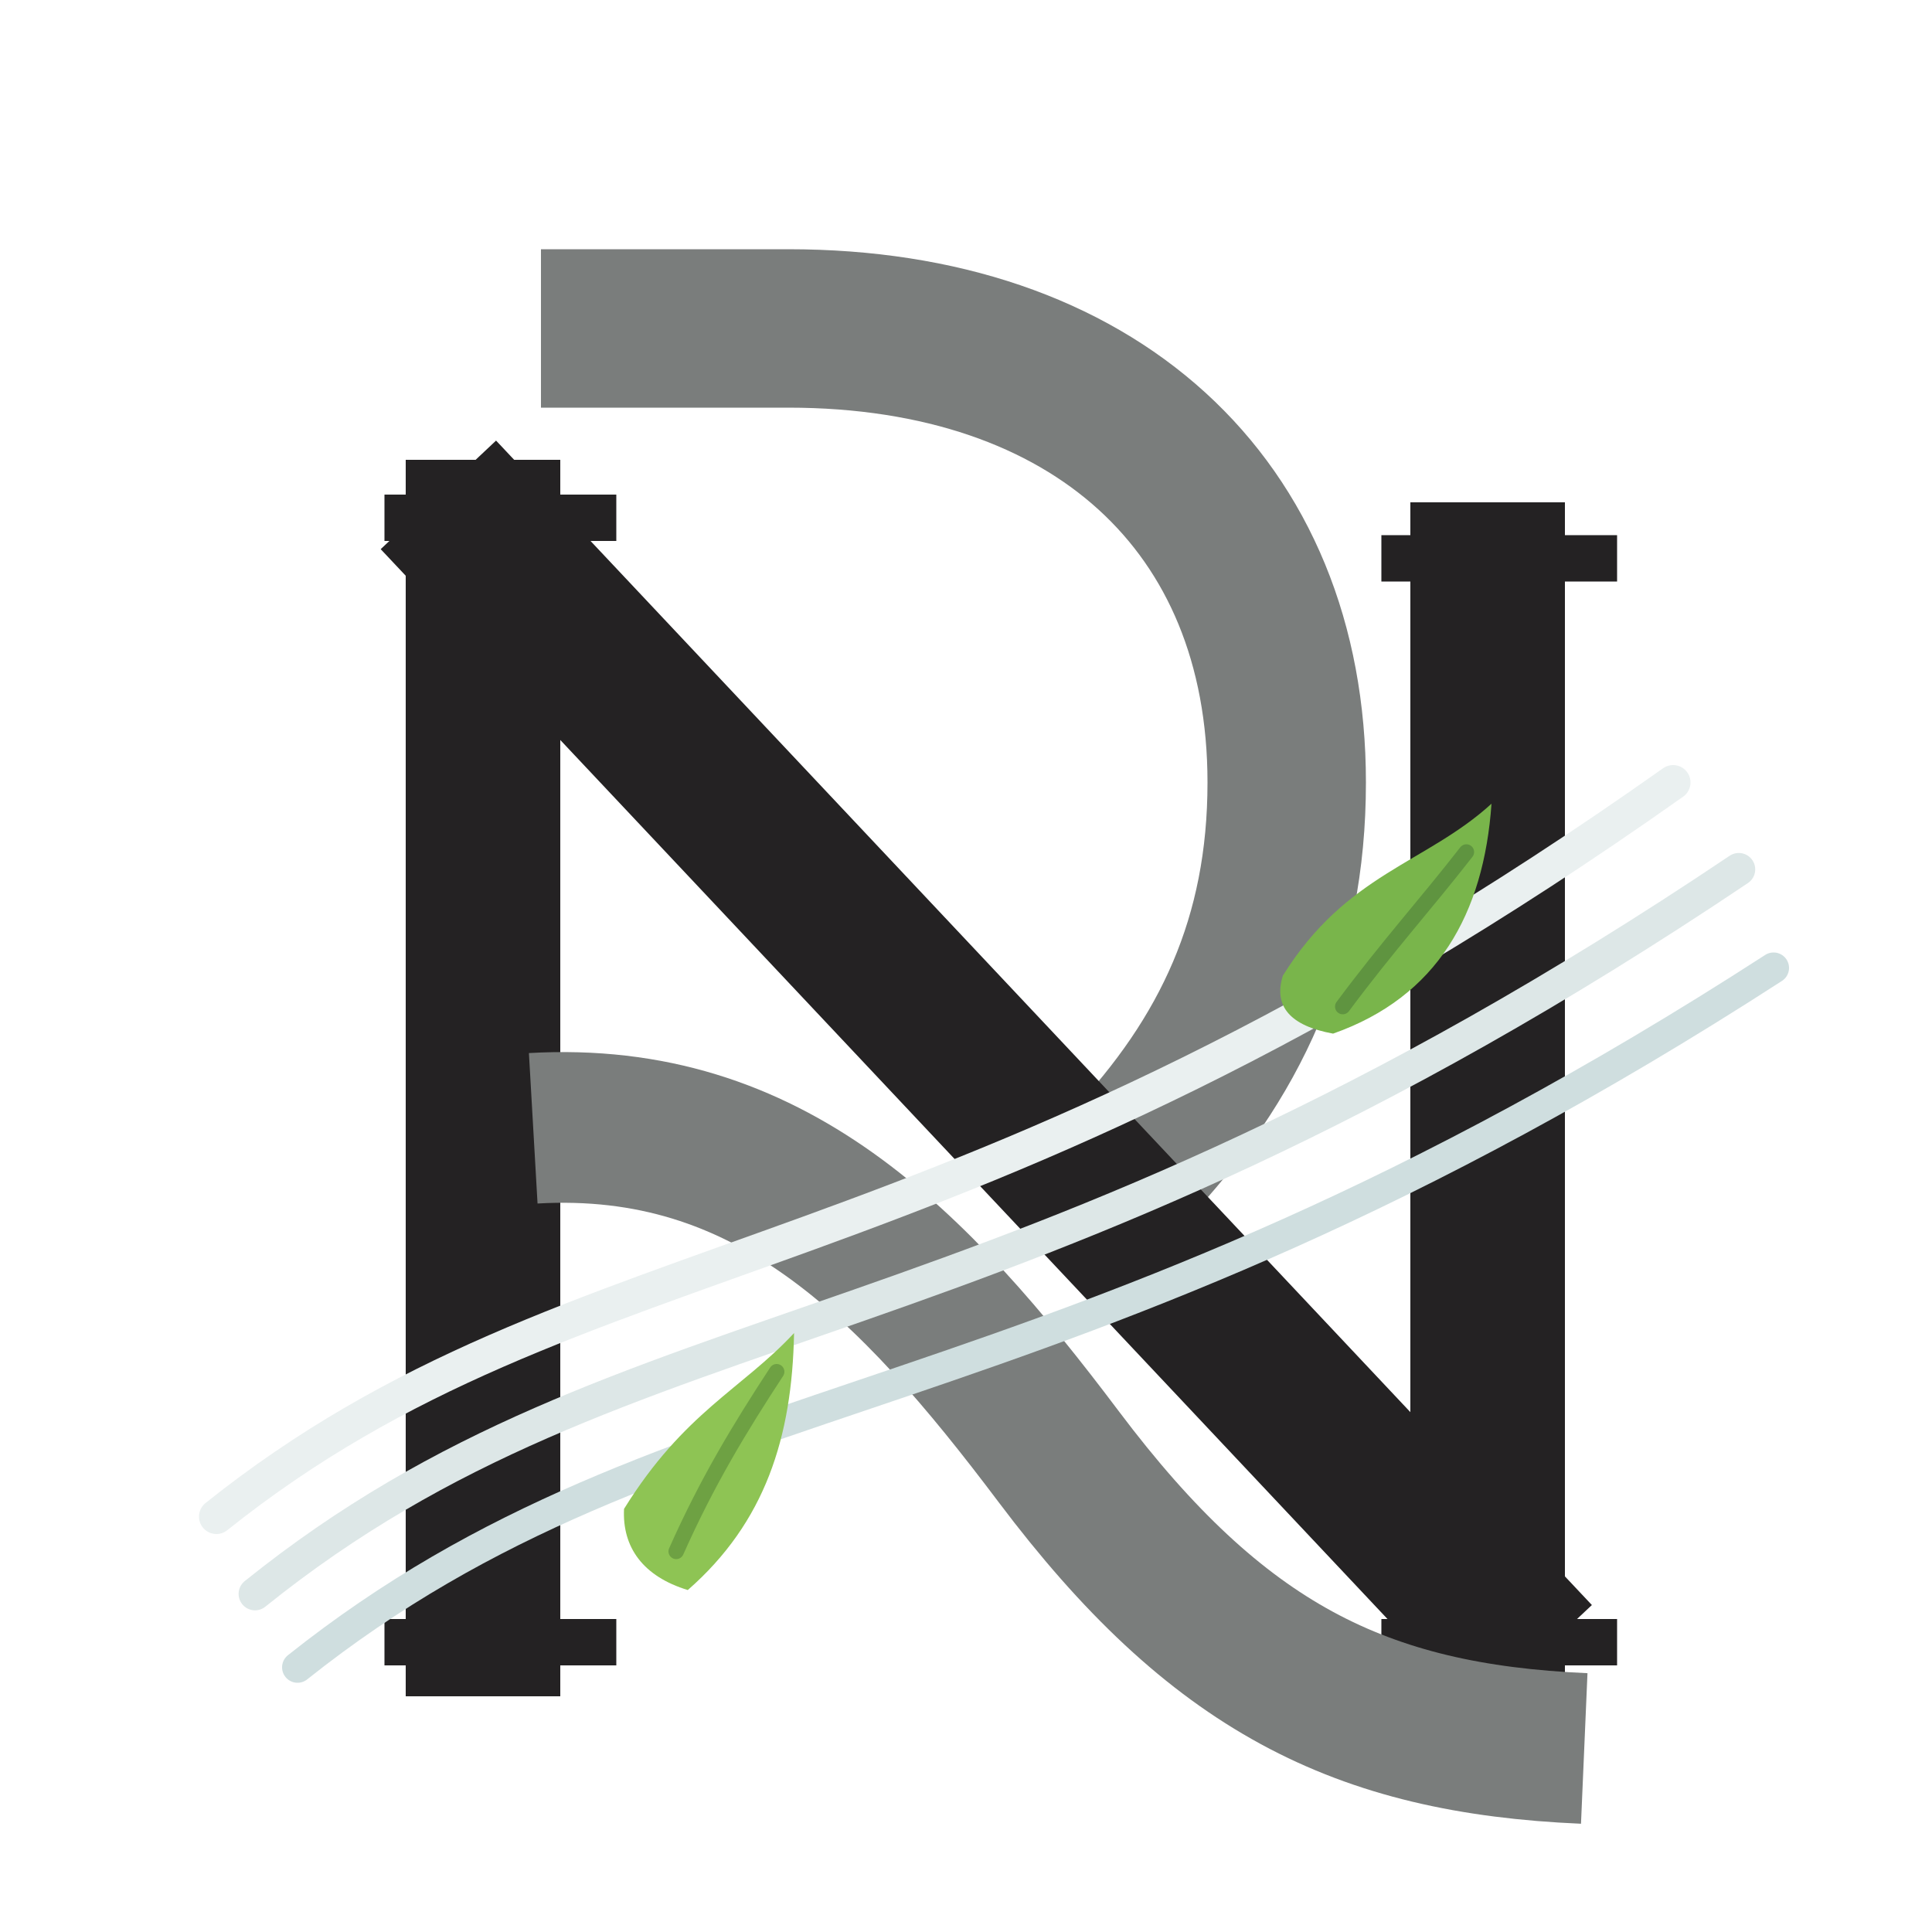
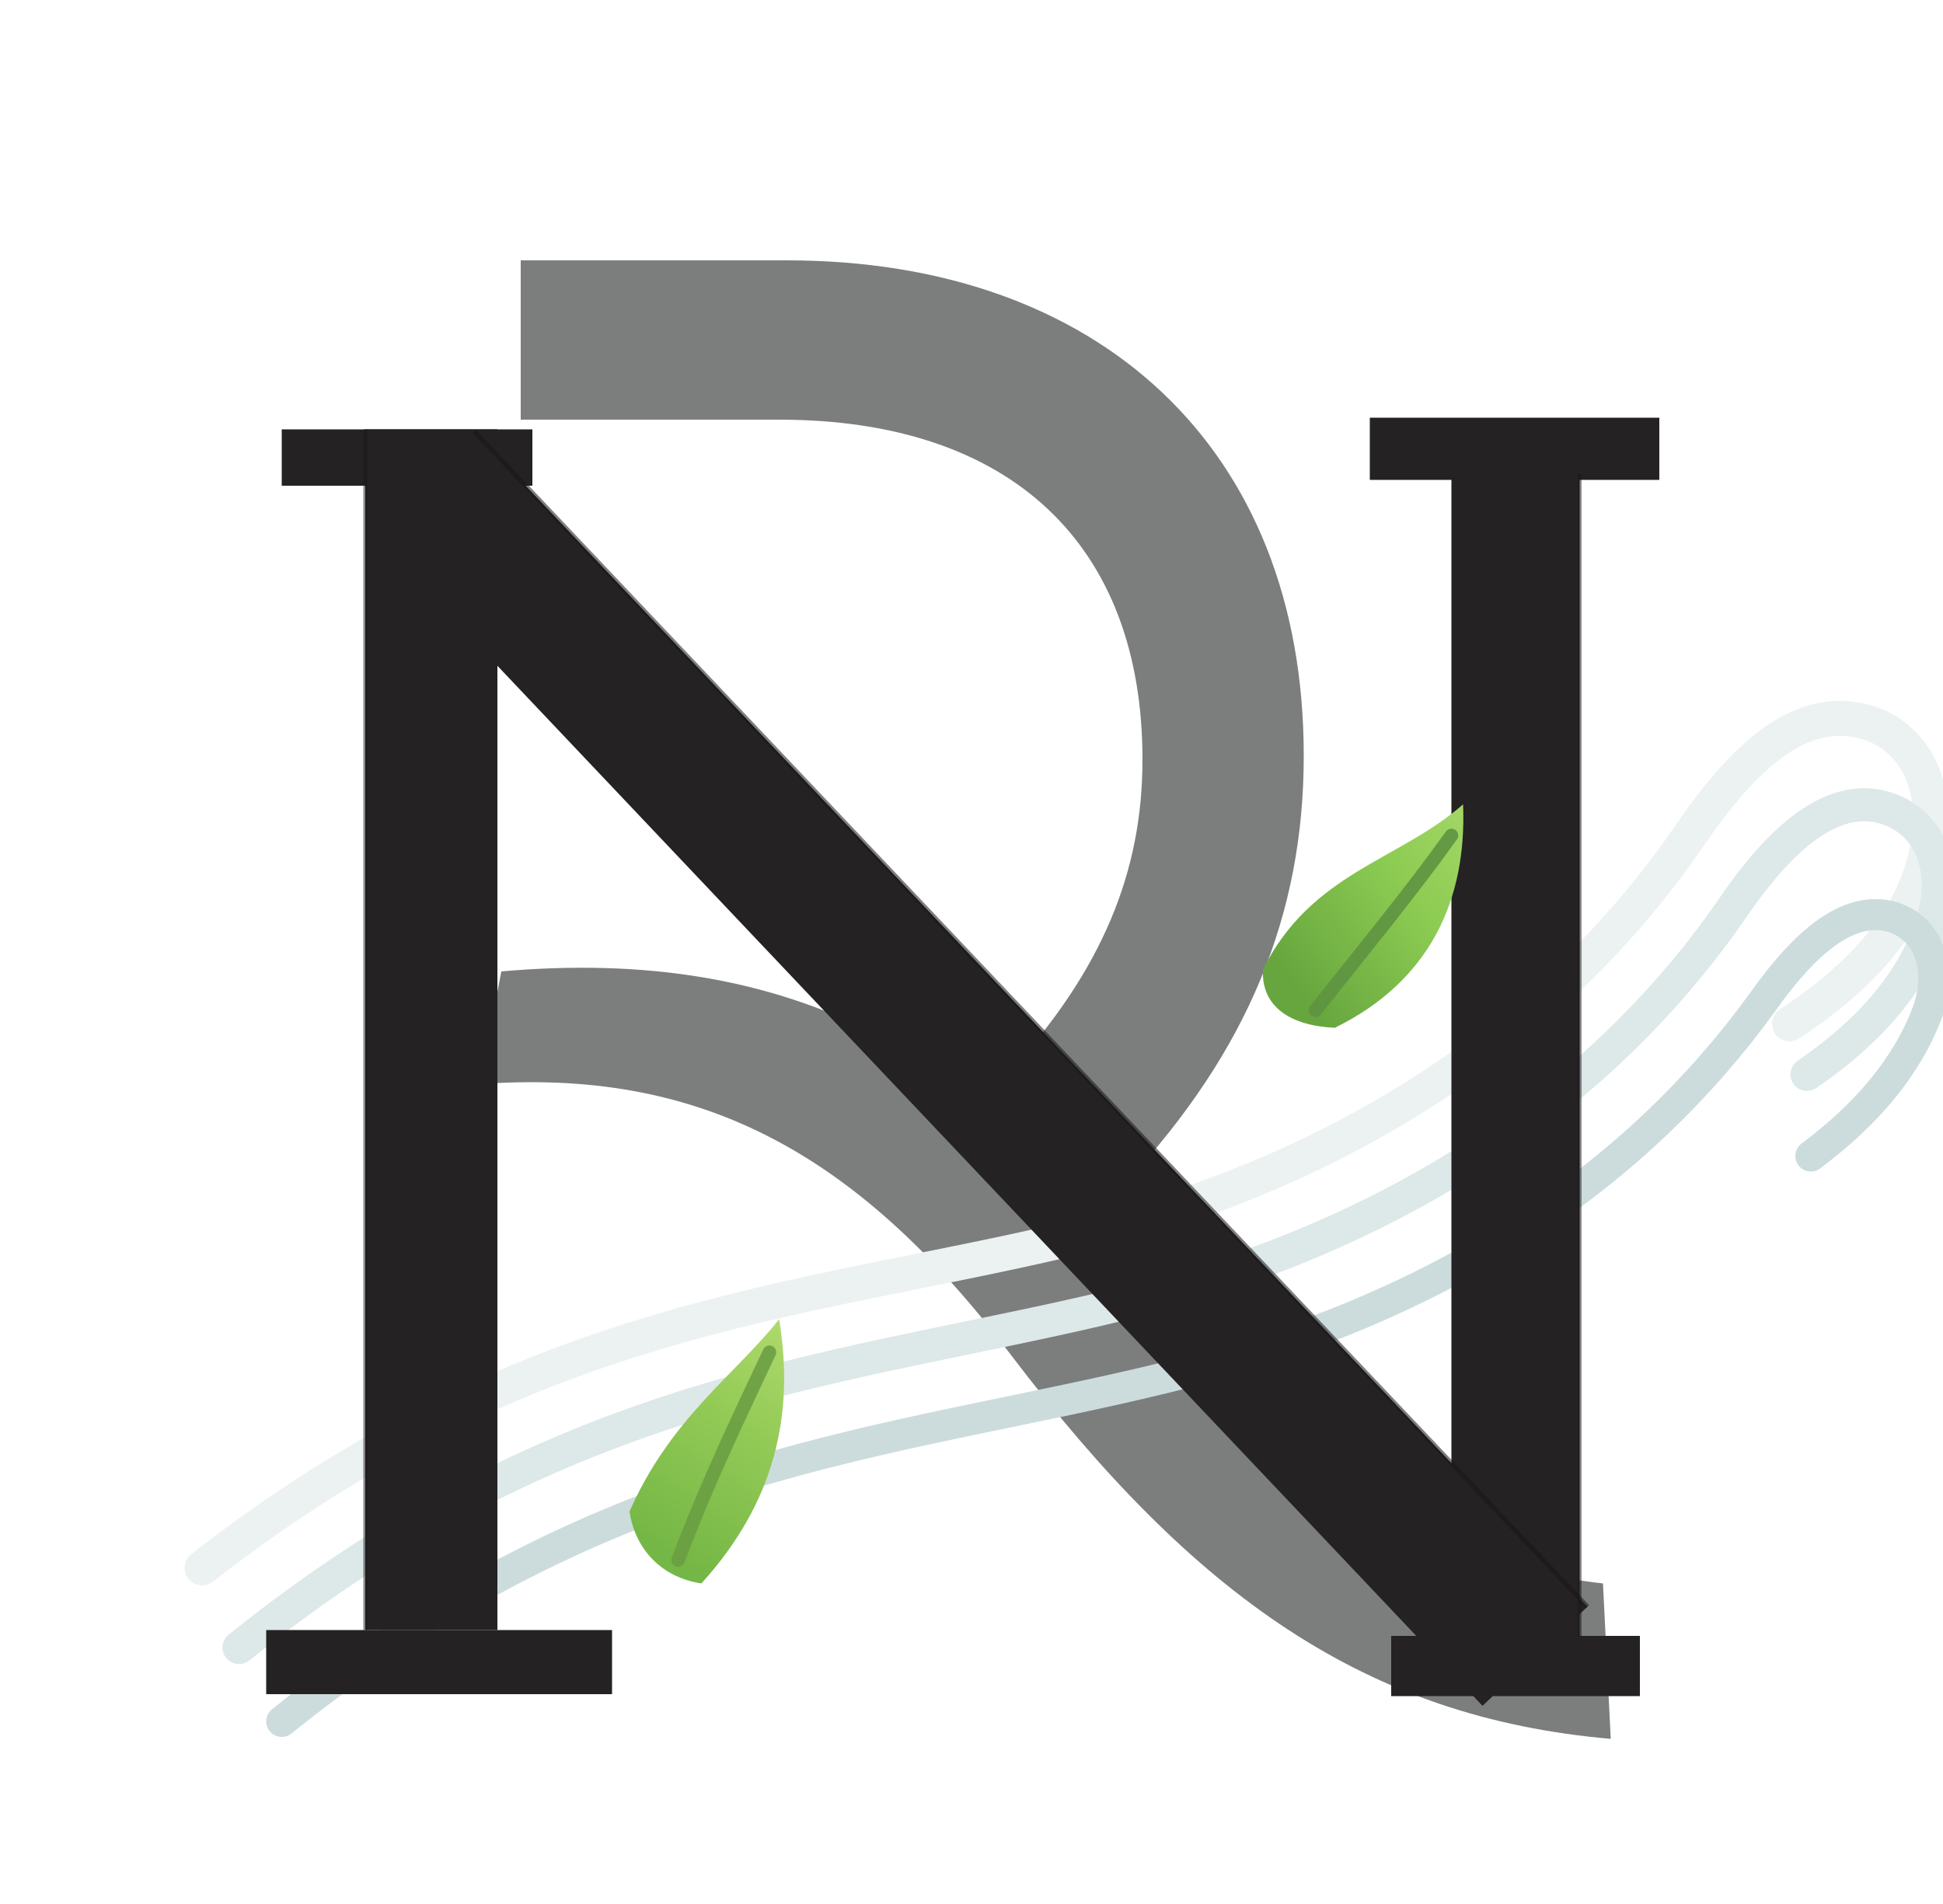
- <svg xmlns="http://www.w3.org/2000/svg" viewBox="0 0 1000 1000" fill="none">
-   <g>
-     <path d="M280 170H408C566 170 666 261 666 405C666 486 637 548 584 604" stroke="#7A7D7C" stroke-width="82" stroke-linecap="butt" stroke-linejoin="round" />
-     <path d="M250 278V838" stroke="#242223" stroke-width="80" stroke-linecap="square" />
-     <path d="M255 286L766 829" stroke="#242223" stroke-width="82" stroke-linecap="square" />
-     <path d="M770 300V838" stroke="#242223" stroke-width="80" stroke-linecap="square" />
-     <path d="M211 268H307M211 850H307M727 289H825M727 850H825" stroke="#242223" stroke-width="24" stroke-linecap="square" />
-     <path d="M276 584C398 577 472 653 548 754C630 863 704 900 820 905" stroke="#7A7D7C" stroke-width="78" stroke-linecap="butt" stroke-linejoin="round" />
-     <path d="M112 785C301 634 490 671 866 405" stroke="#EAF0F0" stroke-width="18" stroke-linecap="round" />
-     <path d="M132 825C327 668 516 708 900 450" stroke="#DDE7E7" stroke-width="17" stroke-linecap="round" />
-     <path d="M154 863C350 707 542 744 918 501" stroke="#CFDEDF" stroke-width="16" stroke-linecap="round" />
-     <path d="M664 505C697 452 738 447 772 416C768 473 744 516 690 535C668 531 659 521 664 505Z" fill="#79B54B" />
-     <path d="M695 521C718 490 738 468 759 441" stroke="#5F9440" stroke-width="8" stroke-linecap="round" />
-     <path d="M323 781C354 731 384 719 411 690C410 744 396 788 356 823C333 816 322 801 323 781Z" fill="#8EC454" />
-     <path d="M350 803C366 767 383 739 402 710" stroke="#6EA143" stroke-width="8" stroke-linecap="round" />
+ <svg xmlns="http://www.w3.org/2000/svg" viewBox="0 0 1000 980" fill="none">
+   <defs>
+     <linearGradient id="leaf1" x1="650" y1="485" x2="760" y2="405" gradientUnits="userSpaceOnUse">
+       <stop stop-color="#67A63E" />
+       <stop offset="0.55" stop-color="#8CCB52" />
+       <stop offset="1" stop-color="#A8D96A" />
+     </linearGradient>
+     <linearGradient id="leaf2" x1="330" y1="790" x2="405" y2="675" gradientUnits="userSpaceOnUse">
+       <stop stop-color="#75B746" />
+       <stop offset="0.6" stop-color="#96CC58" />
+       <stop offset="1" stop-color="#B1DB70" />
+     </linearGradient>
+   </defs>
+   <path d="M268 134H405        C565 134 671 230 671 389        C671 471 642 541 580 608        L521 550        C567 499 588 449 588 391        C588 280 520 216 401 216        H268Z" fill="#7B7E7D" />
+   <path d="M247 558        C357 550 439 590 520 697        C615 822 703 884 829 895        L825 815        C733 805 665 755 590 656        C503 541 405 487 258 500Z" fill="#7B7E7D" />
+   <path d="M104 807        C271 677 409 671 549 638        C700 602 806 524 871 428        C898 389 924 367 952 370        C980 373 997 398 993 429        C989 468 962 500 921 527" stroke="#ECF2F2" stroke-width="18" stroke-linecap="round" stroke-linejoin="round" />
+   <path d="M123 848        C291 713 433 706 574 672        C724 636 828 560 892 467        C918 429 943 410 967 415        C990 420 1002 442 996 469        C988 501 965 529 930 553" stroke="#DDE8E8" stroke-width="17" stroke-linecap="round" stroke-linejoin="round" />
+   <path d="M145 886        C314 750 457 744 600 709        C746 673 844 603 907 516        C931 482 953 466 974 472        C993 478 1000 499 992 521        C981 550 960 574 932 595" stroke="#CCDCDD" stroke-width="16" stroke-linecap="round" stroke-linejoin="round" />
+   <g fill="#242223">
+     <path d="M188 221H256V839H188Z" />
+     <path d="M145 221H274V250H145Z" />
+     <path d="M137 839H315V872H137Z" />
+     <path d="M747 244H813V842H747Z" />
+     <path d="M705 215H854V247H705Z" />
+     <path d="M716 842H844V873H716Z" />
+     <path d="M244 222L817 827L763 878L190 273Z" />
  </g>
+   <path d="M244 222L817 827" stroke="#171617" stroke-width="2.4" opacity=".55" />
+   <path d="M188 221V839M813 244V842" stroke="#171617" stroke-width="2" opacity=".5" />
+   <path d="M650 499        C675 449 720 443 753 414        C755 463 736 505 687 529        C664 528 649 518 650 499Z" fill="url(#leaf1)" />
+   <path d="M677 520C704 486 727 458 747 430" stroke="#5E9440" stroke-width="7" stroke-linecap="round" opacity=".9" />
+   <path d="M324 778        C345 730 379 707 401 679        C409 728 399 773 361 815        C341 812 327 798 324 778Z" fill="url(#leaf2)" />
+   <path d="M349 803C364 763 381 728 396 696" stroke="#6A9F42" stroke-width="7" stroke-linecap="round" opacity=".9" />
</svg>
